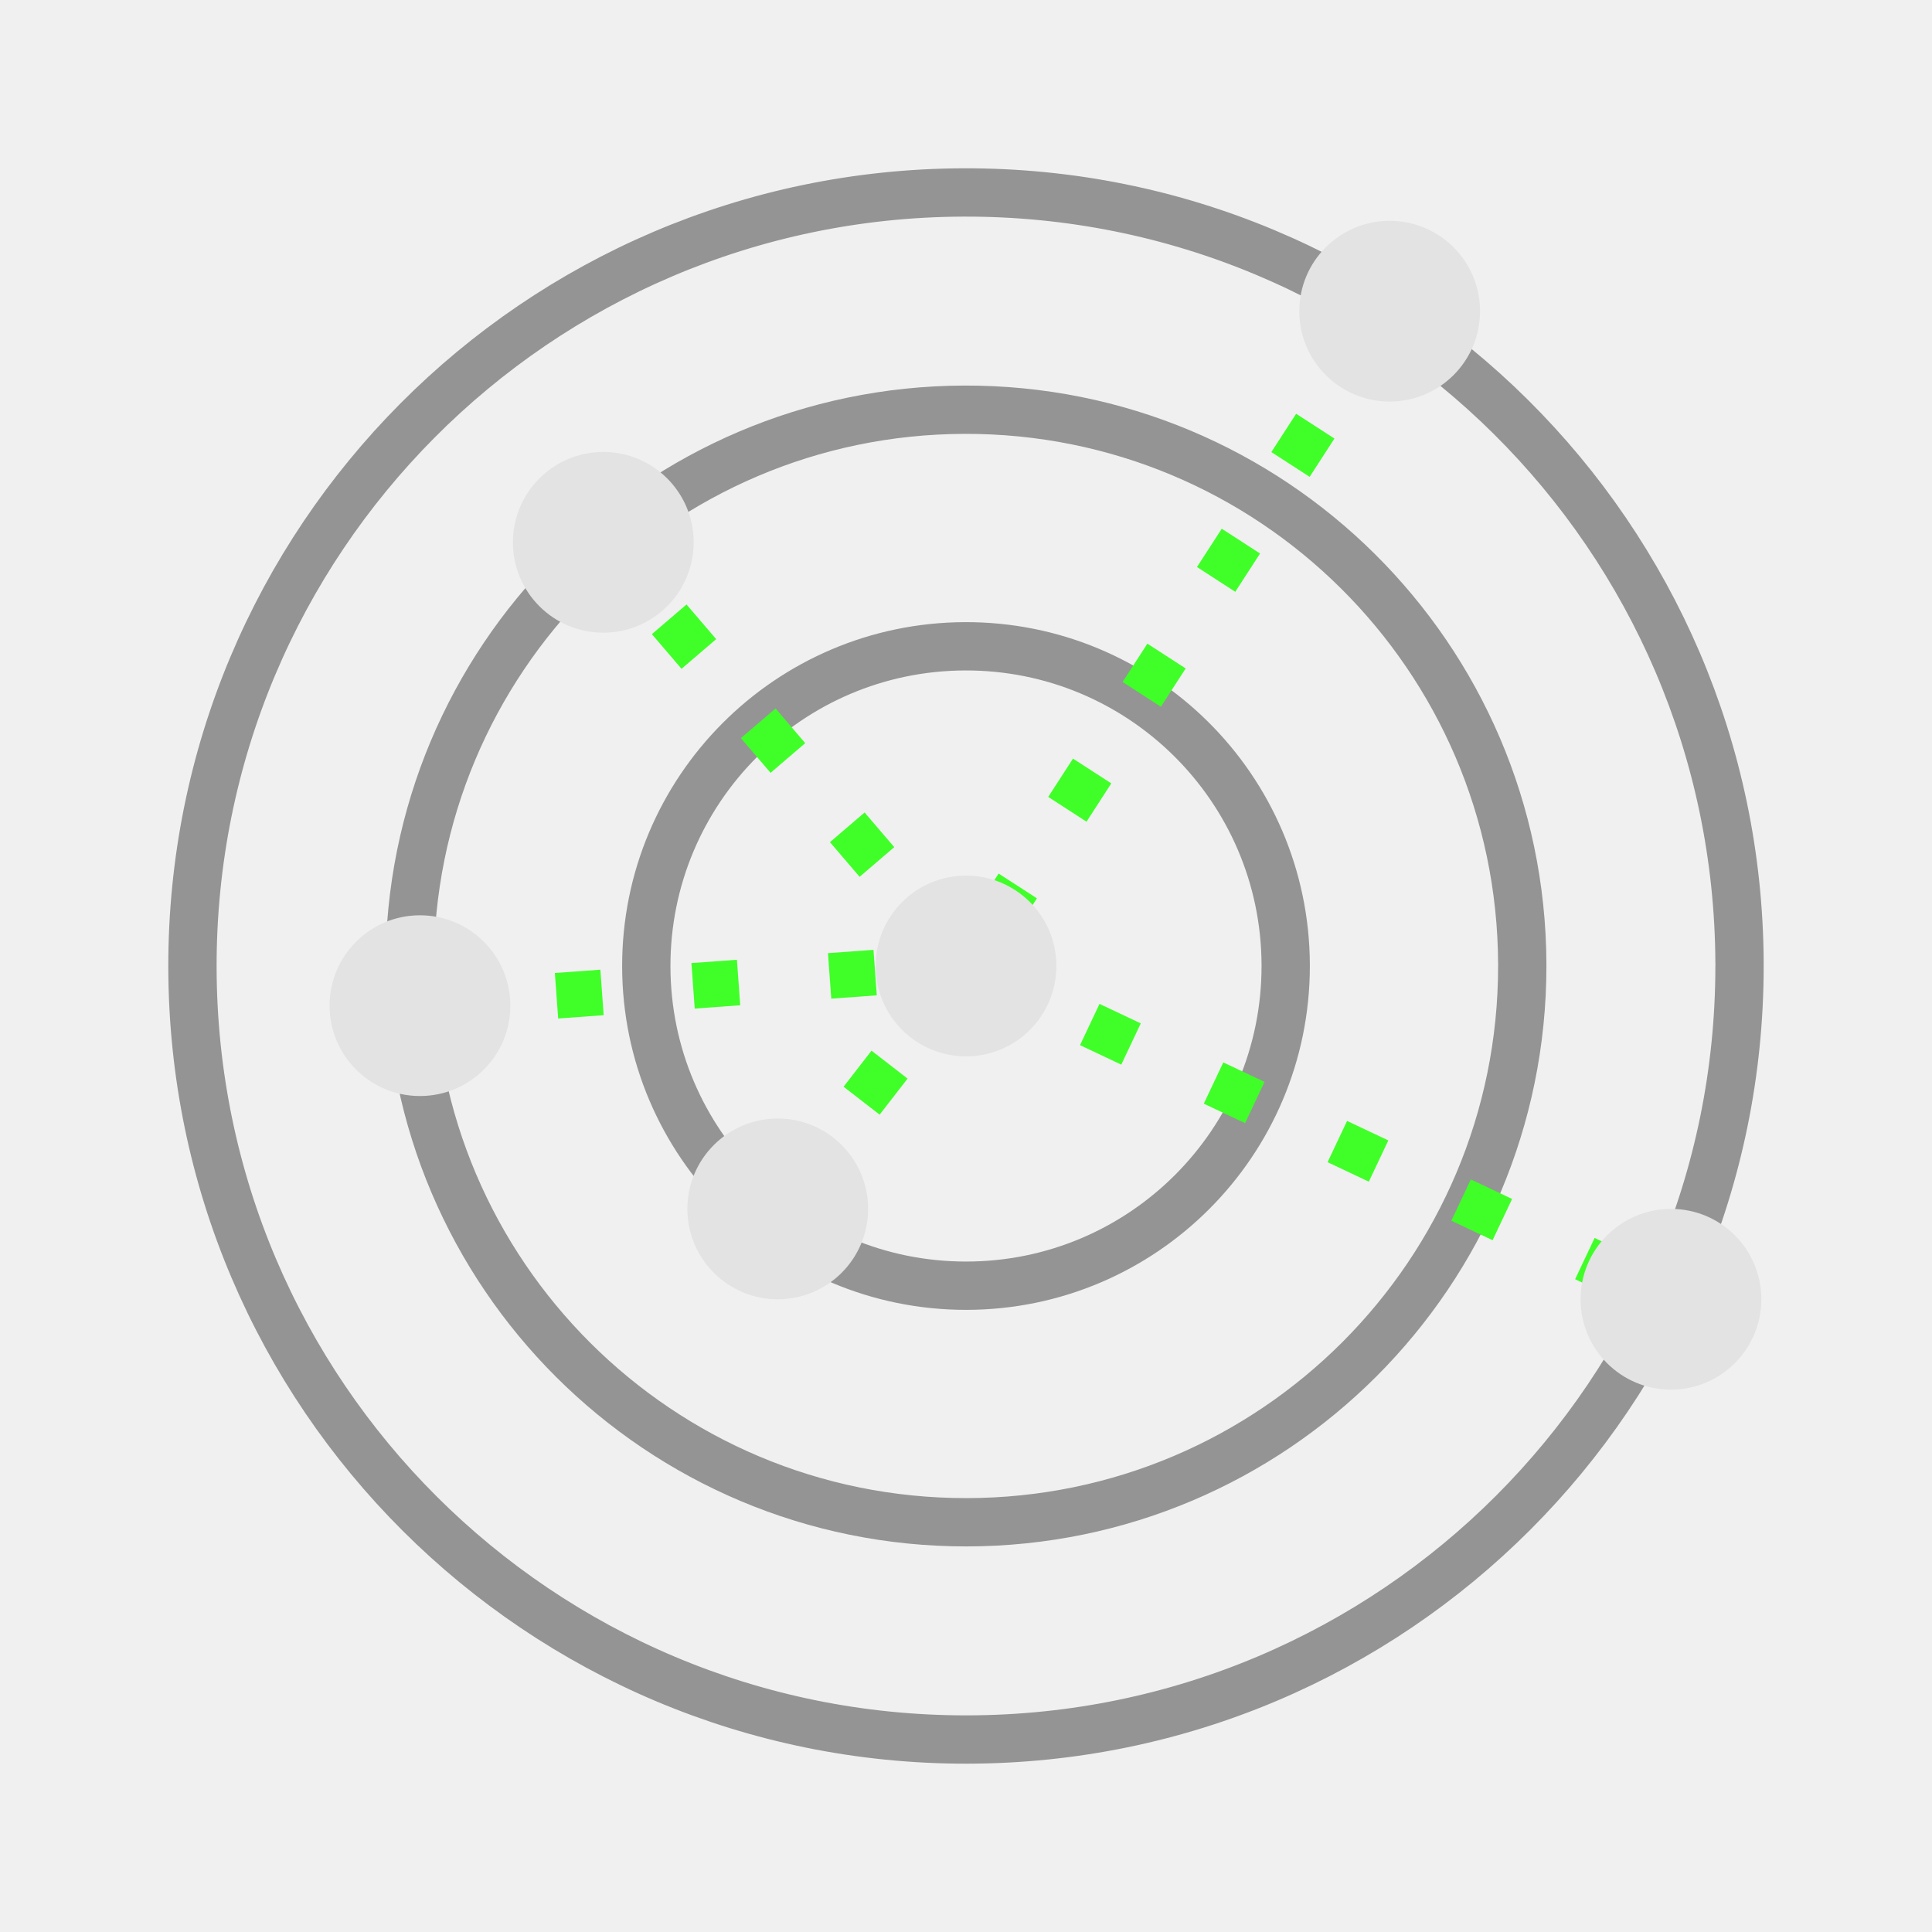
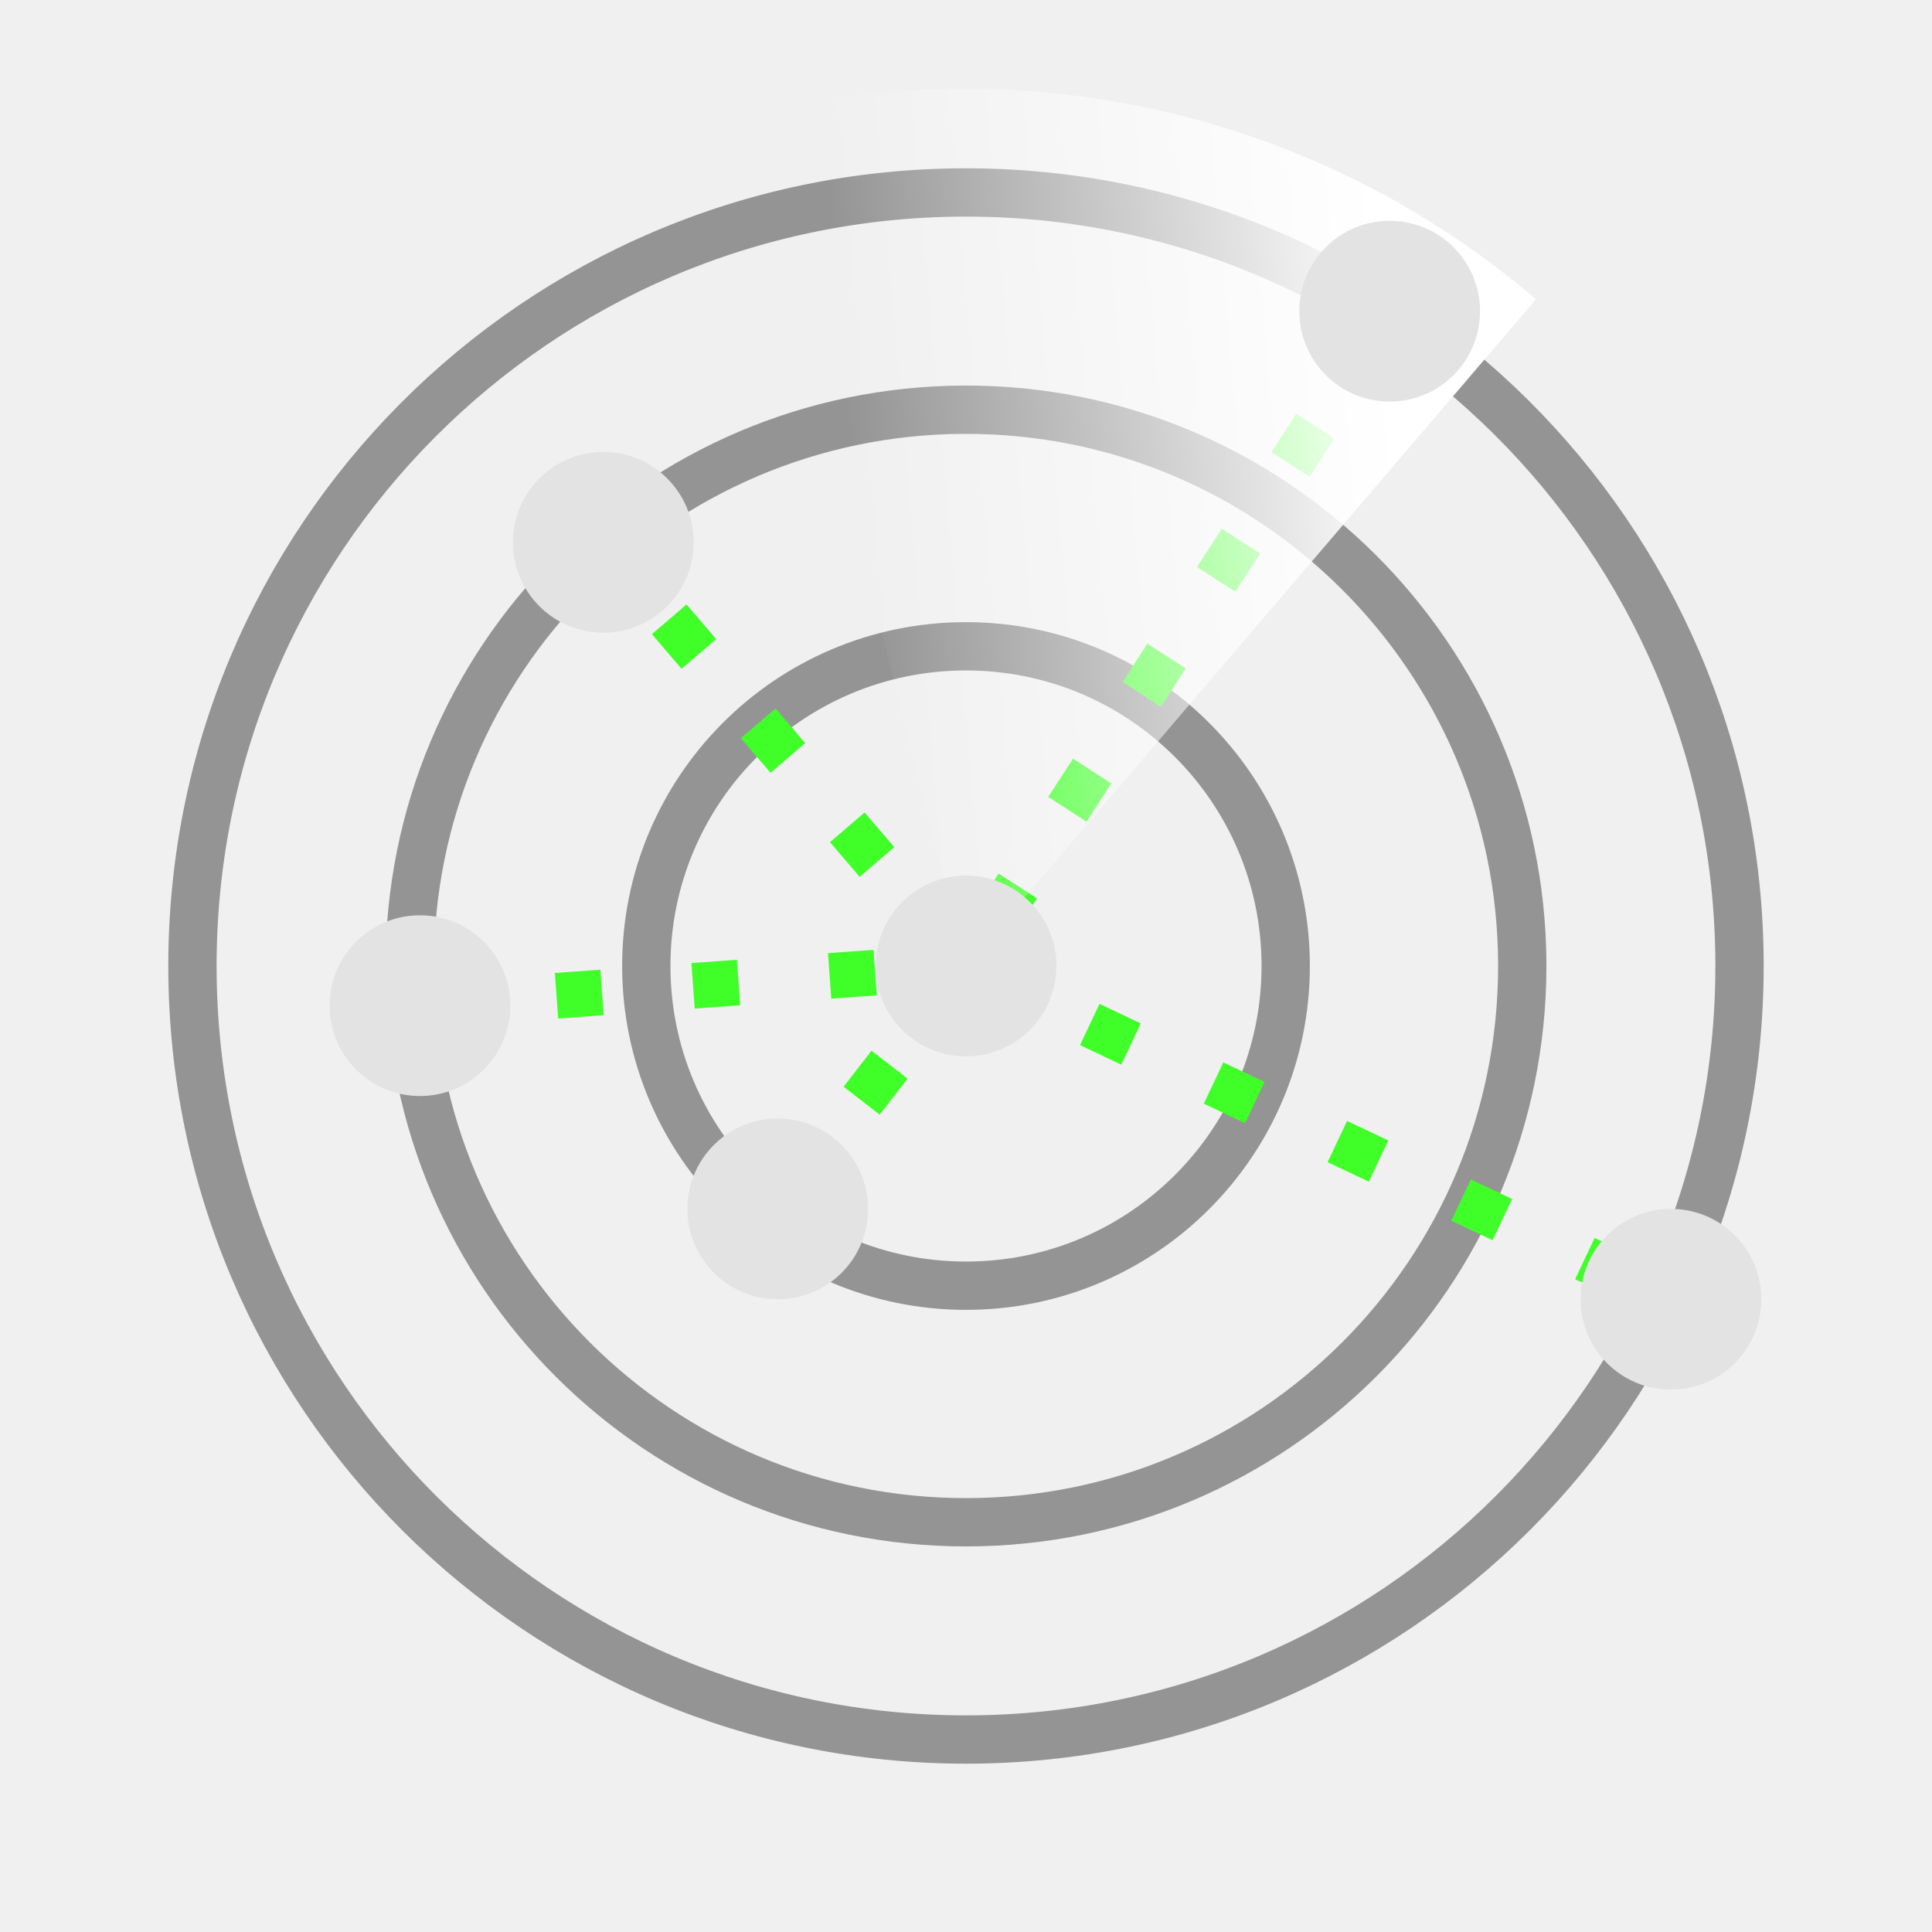
- <svg xmlns="http://www.w3.org/2000/svg" width="320" height="320" viewBox="0 0 84.667 84.667" version="1.1" id="svg1">
+ <svg xmlns="http://www.w3.org/2000/svg" xmlns:xlink="http://www.w3.org/1999/xlink" width="320" height="320" viewBox="0 0 84.667 84.667" version="1.1" id="svg1">
  <defs id="defs1">
-     <meshgradient id="meshgradient12" gradientUnits="userSpaceOnUse" x="32.284" y="3.297">
-       <meshrow id="meshrow1094">
-         <meshpatch id="meshpatch1094">
-           <stop path="c 30.833,-3.297  15.764,-3.297  37.946,7.948" style="stop-color:#ffffff;stop-opacity:0" id="stop1094" />
-           <stop path="c -16.649,22.735  -6.636,10.814  -23.937,31.088" style="stop-color:#ffffff;stop-opacity:1" id="stop1095" />
-           <stop path="c -7.921,-1.2318e-05  -9.722,2.595  -21.199,2.595" style="stop-color:#ffffff;stop-opacity:1" id="stop1096" />
-           <stop path="c -6.9249e-05,-12.814  7.19,-28.818  7.19,-41.632" style="stop-color:#ffffff;stop-opacity:0" id="stop1097" />
-         </meshpatch>
-       </meshrow>
-     </meshgradient>
+     <linearGradient id="linearGradient1">
+       <stop style="stop-color:#ffffff;stop-opacity:1;" offset="0" id="stop1" />
+       <stop style="stop-color:#ffffff;stop-opacity:0;" offset="1" id="stop2" />
+     </linearGradient>
+     <linearGradient xlink:href="#linearGradient1" id="linearGradient2" x1="61.739" y1="21.596" x2="37.607" y2="23.703" gradientUnits="userSpaceOnUse" />
  </defs>
  <g id="layer1">
    <path id="path2" style="fill:none;stroke:#949494;stroke-width:2.117;stroke-linecap:round;stroke-linejoin:round;paint-order:markers stroke fill;stroke-dasharray:none" d="M 76.232,42.333 A 33.899,33.899 0 0 1 42.368,76.232 33.899,33.899 0 0 1 8.434,42.403 33.899,33.899 0 0 1 42.229,8.434 33.899,33.899 0 0 1 76.232,42.194" />
    <path id="path3" style="fill:none;stroke:#949494;stroke-width:2.117;stroke-linecap:round;stroke-linejoin:round;paint-order:markers stroke fill;stroke-dasharray:none" d="M 66.711,42.333 A 24.378,24.378 0 0 1 42.358,66.711 24.378,24.378 0 0 1 17.955,42.383 24.378,24.378 0 0 1 42.258,17.955 24.378,24.378 0 0 1 66.711,42.233" />
    <path id="path4" style="fill:none;stroke:#949494;stroke-width:2.117;stroke-linecap:round;stroke-linejoin:round;paint-order:markers stroke fill;stroke-dasharray:none" d="M 56.344,42.333 A 14.01,14.01 0 0 1 42.348,56.344 14.01,14.01 0 0 1 28.323,42.362 14.01,14.01 0 0 1 42.29,28.323 14.01,14.01 0 0 1 56.344,42.276" />
    <path style="fill:#ffffff;fill-opacity:1;stroke:#40ff29;stroke-width:2;stroke-linecap:butt;stroke-linejoin:round;stroke-dasharray:2, 4;stroke-dashoffset:0;stroke-opacity:1;paint-order:markers stroke fill" d="M 42.333,42.333 26.438,23.767" id="path1099" />
    <path style="fill:#ffffff;fill-opacity:1;stroke:#40ff29;stroke-width:2;stroke-linecap:butt;stroke-linejoin:round;stroke-dasharray:2, 4;stroke-dashoffset:0;stroke-opacity:1;paint-order:markers stroke fill" d="M 18.404,44.072 42.333,42.333" id="path1100" />
    <path style="fill:#ffffff;fill-opacity:1;stroke:#40ff29;stroke-width:2;stroke-linecap:butt;stroke-linejoin:round;stroke-dasharray:2, 4;stroke-dashoffset:0;stroke-opacity:1;paint-order:markers stroke fill" d="M 34.083,52.979 42.333,42.333" id="path1101" />
    <path style="fill:#ffffff;fill-opacity:1;stroke:#40ff29;stroke-width:2;stroke-linecap:butt;stroke-linejoin:round;stroke-dasharray:2,4;stroke-opacity:1;paint-order:markers stroke fill;stroke-dashoffset:0" d="M 42.333,42.333 73.226,56.939" id="path1097" />
    <path style="fill:#ffffff;fill-opacity:1;stroke:#40ff29;stroke-width:2;stroke-linecap:butt;stroke-linejoin:round;stroke-dasharray:2,4;stroke-dashoffset:0;stroke-opacity:1;paint-order:markers stroke fill" d="M 60.9,13.638 42.333,42.333" id="path1098" />
-     <path id="path11" style="fill:url(#meshgradient12);stroke:none;stroke-width:1.191;stroke-linecap:round;stroke-linejoin:round;paint-order:markers stroke fill" d="M 32.88,5.073 C 38.931,3.538 45.166,3.52 51.075,4.9 56.984,6.28 62.566,9.057 67.311,13.114 L 42.333,42.333 Z" />
+     <path id="path11" style="fill:url(#linearGradient2);stroke:none;stroke-width:1.191;stroke-linecap:round;stroke-linejoin:round;paint-order:markers stroke fill;fill-opacity:1" d="M 32.88,5.073 C 38.931,3.538 45.166,3.52 51.075,4.9 56.984,6.28 62.566,9.057 67.311,13.114 L 42.333,42.333 Z" />
    <path id="path5" style="fill:#e3e3e3;stroke-width:0.175;stroke-linecap:round;stroke-linejoin:round;paint-order:markers stroke fill" d="m 46.294,42.333 a 3.96,3.96 0 0 1 -3.956,3.96 3.96,3.96 0 0 1 -3.964,-3.952 3.96,3.96 0 0 1 3.948,-3.969 3.96,3.96 0 0 1 3.973,3.944" />
    <path id="path6" style="fill:#e3e3e3;stroke-width:0.175;stroke-linecap:round;stroke-linejoin:round;paint-order:markers stroke fill" d="m 30.398,23.767 a 3.96,3.96 0 0 1 -3.956,3.96 3.96,3.96 0 0 1 -3.964,-3.952 3.96,3.96 0 0 1 3.948,-3.969 3.96,3.96 0 0 1 3.973,3.944" />
    <path id="path10" style="fill:#e3e3e3;stroke-width:0.175;stroke-linecap:round;stroke-linejoin:round;paint-order:markers stroke fill" d="m 22.364,44.072 a 3.96,3.96 0 0 1 -3.956,3.96 3.96,3.96 0 0 1 -3.964,-3.952 3.96,3.96 0 0 1 3.948,-3.969 3.96,3.96 0 0 1 3.973,3.944" />
    <path id="path9" style="fill:#e3e3e3;stroke-width:0.175;stroke-linecap:round;stroke-linejoin:round;paint-order:markers stroke fill" d="m 38.043,52.979 a 3.96,3.96 0 0 1 -3.956,3.96 3.96,3.96 0 0 1 -3.964,-3.952 3.96,3.96 0 0 1 3.948,-3.969 3.96,3.96 0 0 1 3.973,3.944" />
    <path id="path8" style="fill:#e3e3e3;stroke-width:0.175;stroke-linecap:round;stroke-linejoin:round;paint-order:markers stroke fill" d="m 77.187,56.939 a 3.96,3.96 0 0 1 -3.956,3.96 3.96,3.96 0 0 1 -3.964,-3.952 3.96,3.96 0 0 1 3.948,-3.969 3.96,3.96 0 0 1 3.973,3.944" />
    <path id="path7" style="fill:#e3e3e3;stroke-width:0.175;stroke-linecap:round;stroke-linejoin:round;paint-order:markers stroke fill" d="m 64.86,13.638 a 3.96,3.96 0 0 1 -3.956,3.96 3.96,3.96 0 0 1 -3.964,-3.952 3.96,3.96 0 0 1 3.948,-3.968 3.96,3.96 0 0 1 3.973,3.944" />
  </g>
</svg>
